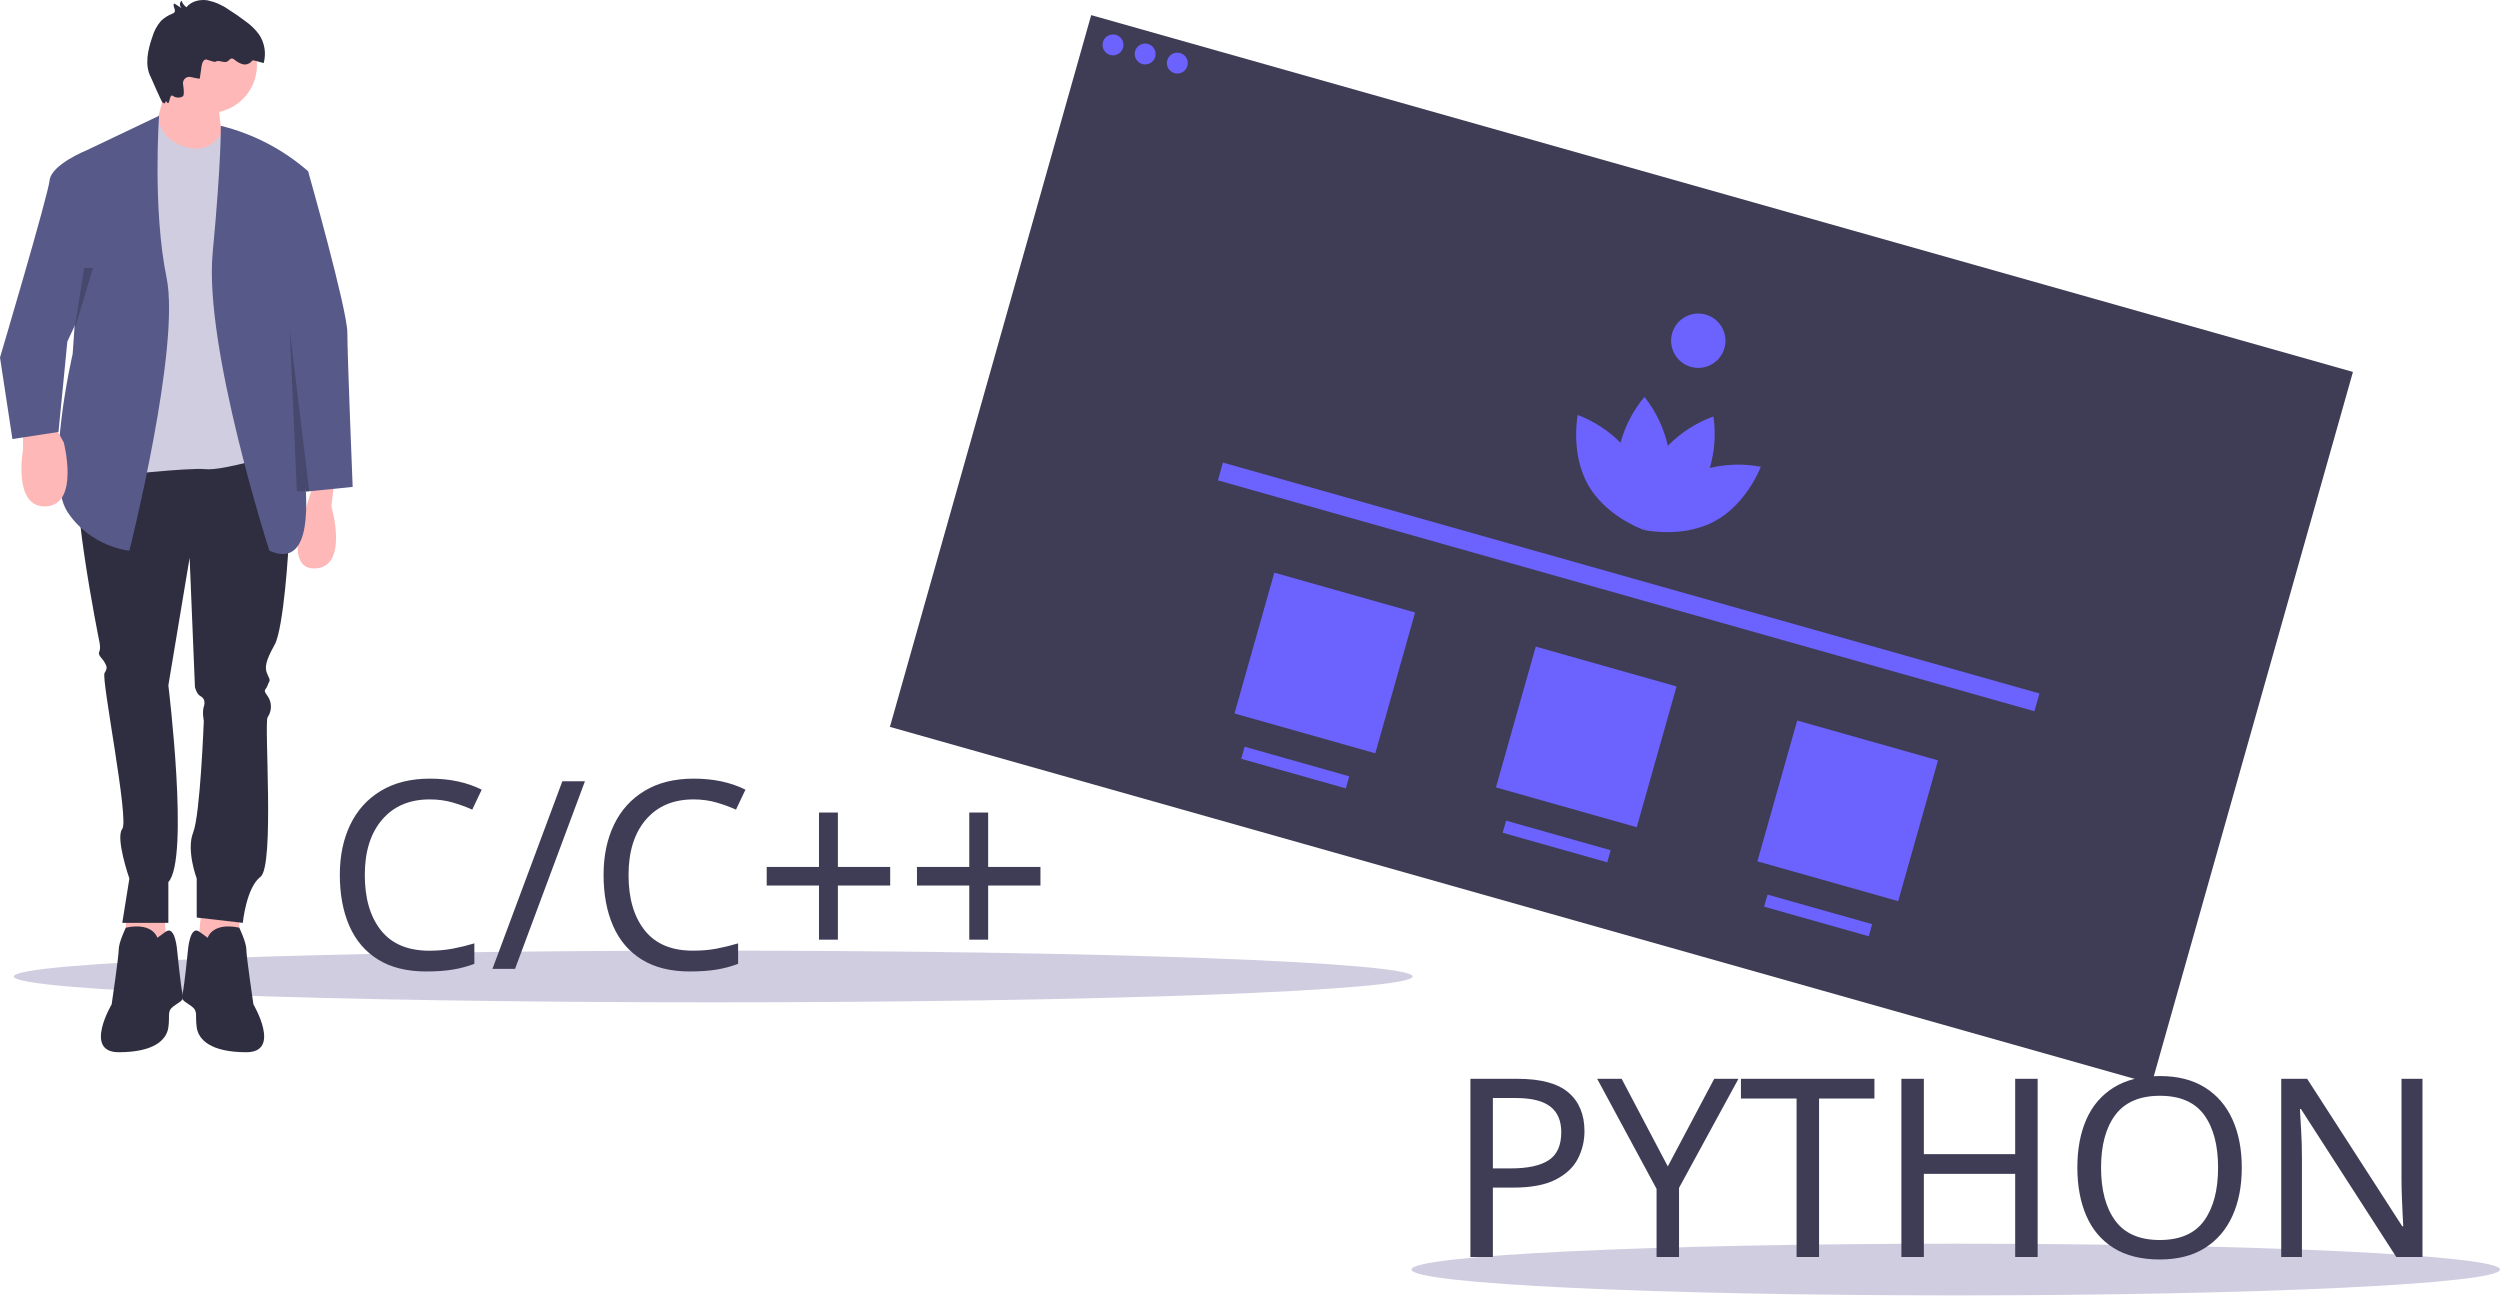
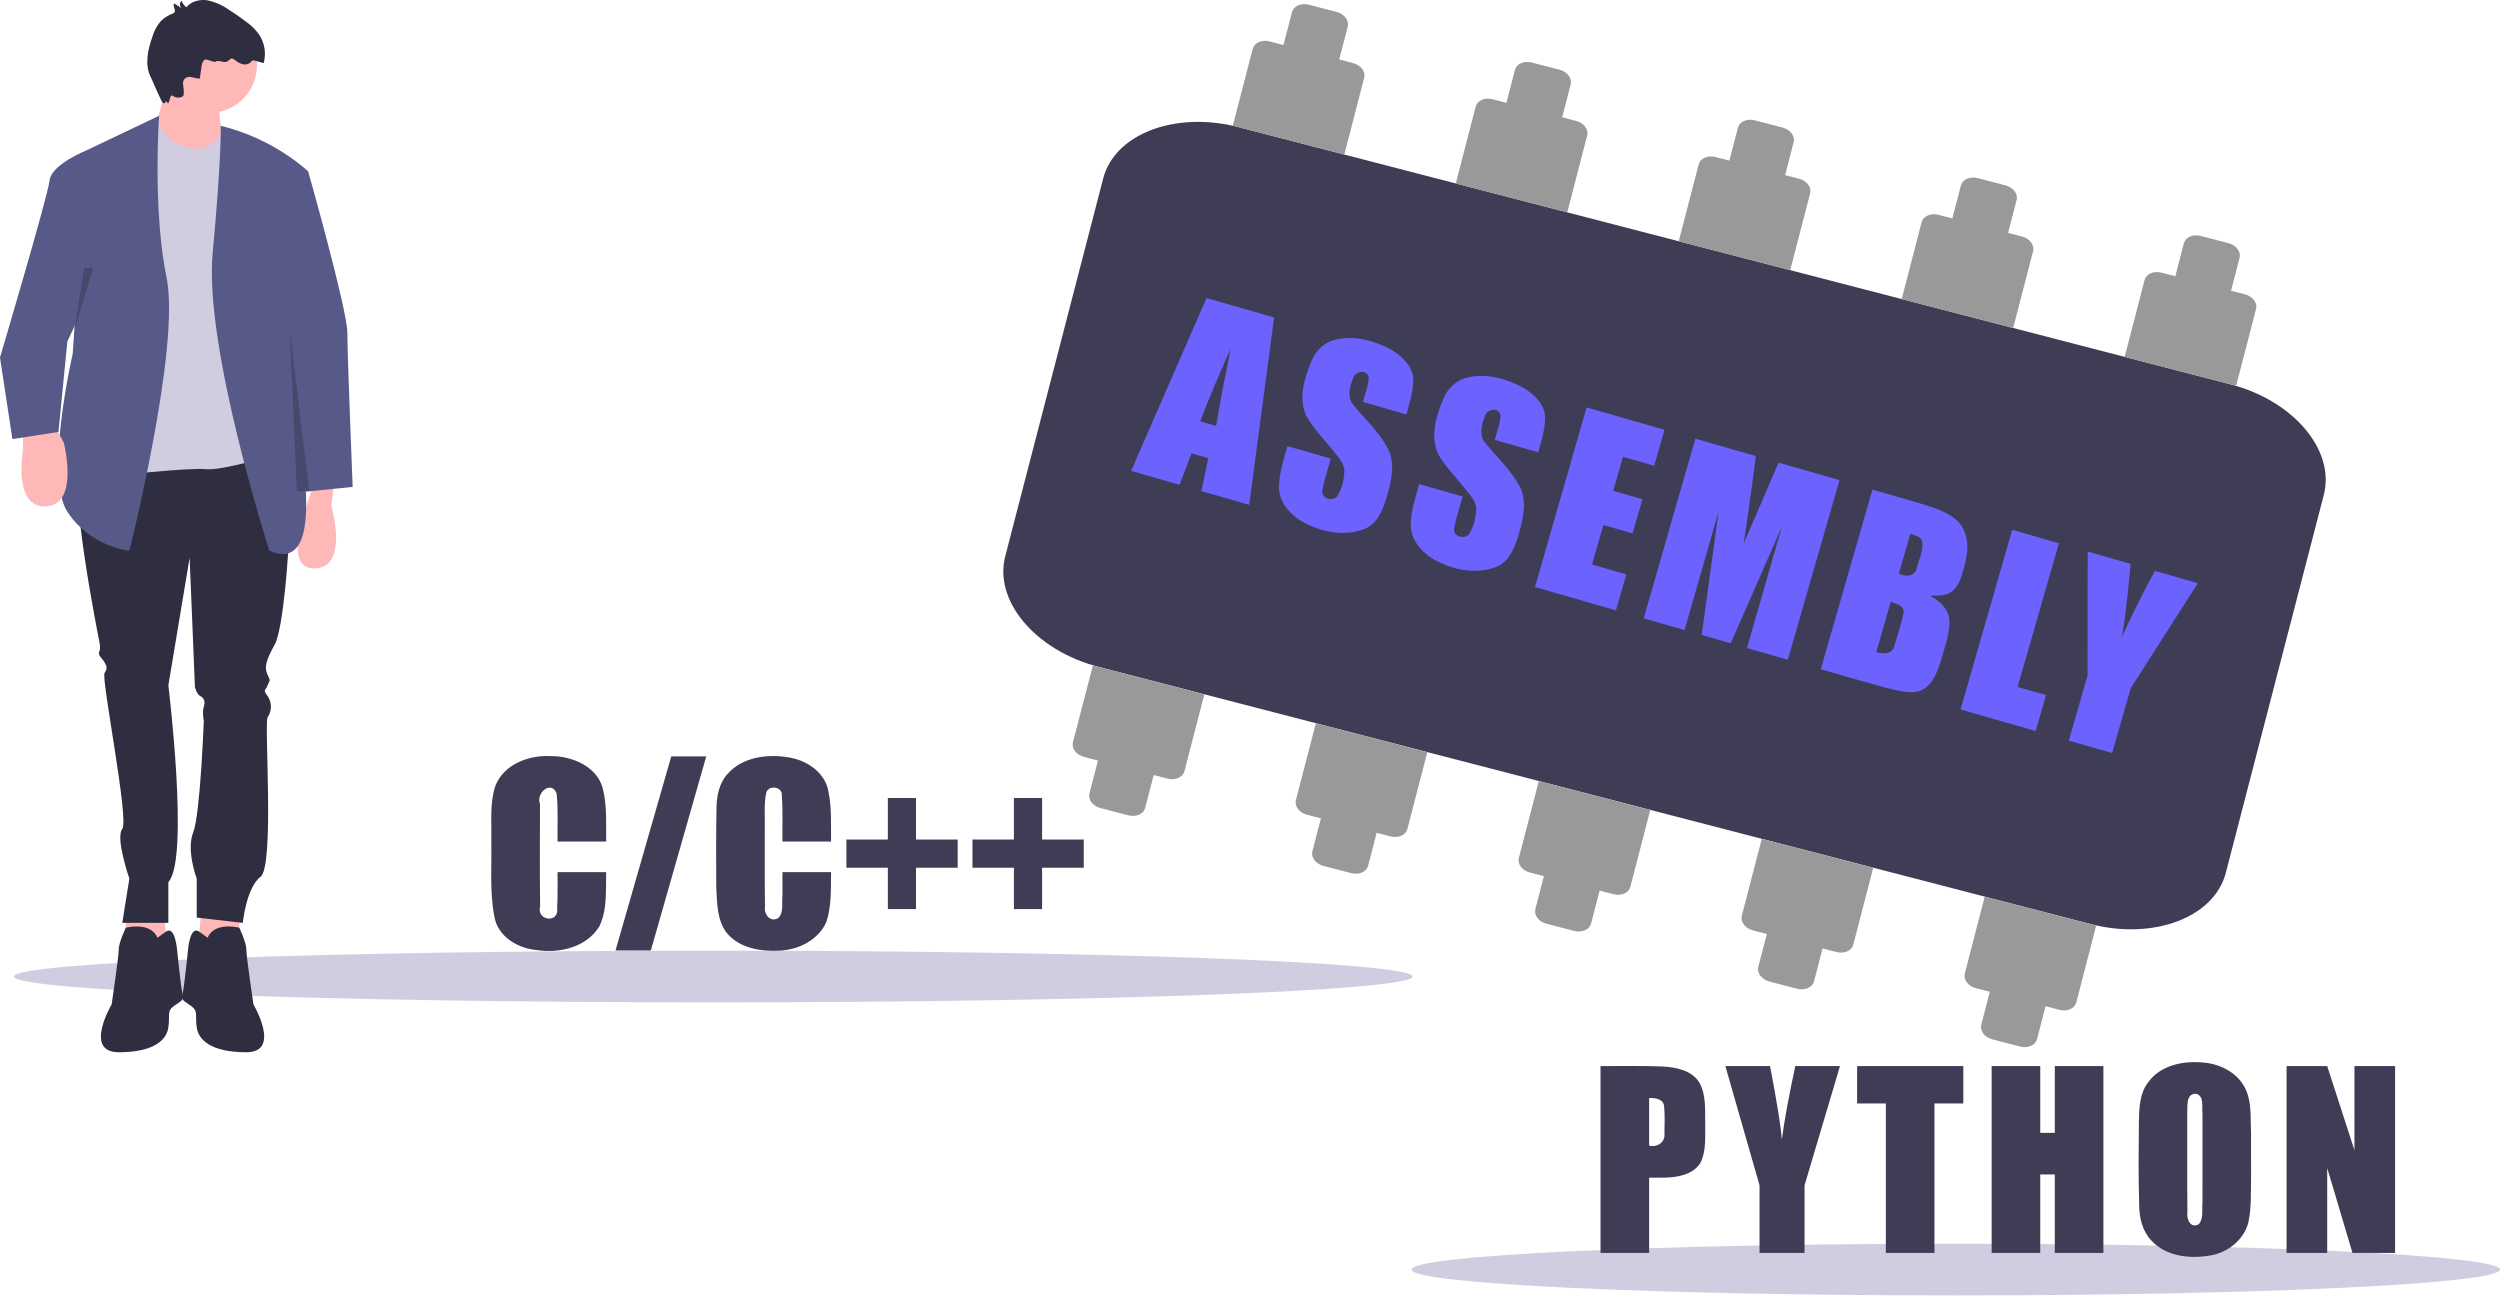
- <svg xmlns="http://www.w3.org/2000/svg" id="ae5f5559-570c-4c14-9324-22f1786600a2" data-name="Layer 1" width="1015.128" height="526" viewBox="0 0 1015.128 526" version="1.1">
-   <defs id="defs75" />
-   <rect x="600.647" y="143.872" width="300.346" height="532.432" transform="translate(59.46229 833.9856) rotate(-74.20991)" fill="#3f3d56" id="rect4" />
-   <circle cx="451.929" cy="18.229" r="4.243" fill="#6c63ff" id="circle6" />
-   <circle cx="464.995" cy="21.924" r="4.243" fill="#6c63ff" id="circle8" />
-   <circle cx="478.061" cy="25.618" r="4.243" fill="#6c63ff" id="circle10" />
-   <path d="M807.42,376.53a49.571,49.571,0,0,0-20.704.489,49.483,49.483,0,0,0,1.464-20.92,49.194,49.194,0,0,0-18.506,11.943,49.193,49.193,0,0,0-9.512-19.866,49.482,49.482,0,0,0-9.709,18.588A49.572,49.572,0,0,0,733.071,355.505s-3.09,15.716,4.349,28.612c6.622,11.478,19.343,16.849,22.063,17.892l.064.076.034-.039c.276.105.431.158.431.158s.058-.302.139-.841c.049-.06.098-.122.152-.19.011.086.02.164.031.241-.214.501-.322.789-.322.789s.16.035.45.091l.009.051.094-.032c2.863.535,16.514,2.622,28.166-3.688C801.822,391.536,807.42,376.53,807.42,376.53Z" transform="translate(-92.43613 -187)" fill="#6c63ff" id="path12" />
-   <circle cx="689.592" cy="138.352" r="11.032" fill="#6c63ff" id="circle14" />
-   <rect x="581.484" y="421.571" width="344.549" height="7.496" transform="translate(51.74221 -376.0588) rotate(15.79009)" fill="#6c63ff" id="rect16" />
-   <rect x="600.672" y="426.503" width="59.405" height="59.405" transform="translate(55.49076 -341.3188) rotate(15.79009)" fill="#6c63ff" id="rect18" />
-   <rect x="706.833" y="456.523" width="59.405" height="59.405" transform="translate(67.66575 -369.0738) rotate(15.79009)" fill="#6c63ff" id="rect20" />
-   <rect x="812.994" y="486.544" width="59.405" height="59.405" transform="translate(79.84073 -396.8287) rotate(15.79009)" fill="#6c63ff" id="rect22" />
-   <rect x="596.302" y="496.124" width="44.129" height="5.092" transform="translate(66.59275 -336.4488) rotate(15.79009)" fill="#6c63ff" id="rect24" />
-   <rect x="702.463" y="526.144" width="44.129" height="5.092" transform="translate(78.76773 -364.2038) rotate(15.79009)" fill="#6c63ff" id="rect26" />
-   <rect x="808.623" y="556.165" width="44.129" height="5.092" transform="translate(90.94272 -391.9588) rotate(15.79009)" fill="#6c63ff" id="rect28" />
-   <ellipse cx="289.6" cy="396.5" rx="284" ry="10.5" fill="#d0cde1" id="ellipse30" />
-   <ellipse cx="794.128" cy="515.5" rx="221" ry="10.5" fill="#d0cde1" id="ellipse32" />
-   <polygon points="82.034 366.091 79.876 390.558 97.146 389.118 97.146 368.25 82.034 366.091" fill="#ffb8b8" id="polygon38" />
-   <polygon points="66.203 366.091 68.362 390.558 51.092 389.118 51.092 368.25 66.203 366.091" fill="#ffb8b8" id="polygon40" />
-   <path d="M203.974,365.276s5.757,34.541,5.757,39.578-2.159,37.419-5.757,43.896-4.318,9.355-2.878,12.233.72,2.159,0,4.318-2.159,1.439,0,4.318a7.561,7.561,0,0,1,0,8.635c-1.439,2.159,2.878,60.446-2.878,64.764s-7.196,18.71-7.196,18.71l-18.71-2.159v-15.831s-4.318-11.514-1.439-18.71,4.318-45.335,4.318-45.335-.72-3.598,0-5.757,0-3.598-1.439-4.318-2.159-3.598-2.159-3.598l-2.159-52.531L160.798,465.3s8.635,70.521,0,79.876v16.551H142.089l2.878-17.99s-5.757-16.551-2.878-20.149-8.635-61.166-7.196-63.325.72-2.878,0-4.318-2.878-2.878-2.159-4.318,0-4.318,0-4.318-13.672-67.642-7.196-74.119S203.974,365.276,203.974,365.276Z" transform="translate(-92.43613 -187)" fill="#2f2e41" id="path42" />
-   <path d="M176.629,568.203s1.439-6.901,12.953-4.53c0,0,2.878,5.969,2.878,8.848s2.878,22.308,2.878,22.308,11.514,19.429-2.878,19.429-19.429-5.037-20.149-10.074.72-6.476-2.159-8.635-4.318-2.159-3.598-5.037,2.159-17.27,2.159-17.27.72-10.794,4.677-7.916l3.958,2.878" transform="translate(-92.43613 -187)" fill="#2f2e41" id="path44" />
-   <path d="M156.481,568.203s-1.439-6.901-12.953-4.53c0,0-2.878,5.969-2.878,8.848s-2.878,22.308-2.878,22.308-11.514,19.429,2.878,19.429,19.429-5.037,20.149-10.074-.72-6.476,2.159-8.635,4.318-2.159,3.598-5.037-2.159-17.27-2.159-17.27-.72-10.794-4.677-7.916l-3.958,2.878" transform="translate(-92.43613 -187)" fill="#2f2e41" id="path46" />
-   <circle cx="84.913" cy="26.44" r="19.429" fill="#ffb8b8" id="circle48" />
-   <path d="M161.518,216.319s-7.916,30.943-9.355,31.662,33.102,3.598,33.102,3.598-8.635-26.625,0-30.943Z" transform="translate(-92.43613 -187)" fill="#ffb8b8" id="path50" />
-   <path d="M156.463,235.175l-.001-.004L132.734,251.579l4.318,128.808s31.662-3.598,38.858-2.878,30.223-6.476,30.223-6.476L196.047,249.997a9.942,9.942,0,0,0-9.208-9.092l-4.322-.305s-4.317,10.689-17.307,5.175A15.156,15.156,0,0,1,156.463,235.175Z" transform="translate(-92.43613 -187)" fill="#d0cde1" id="path52" />
-   <path d="M157.036,234l-29.34,13.981-5.757,82.754s-11.514,49.652-2.159,64.044,25.186,15.831,25.186,15.831,20.868-82.754,15.112-110.818S157.036,234,157.036,234Z" transform="translate(-92.43613 -187)" fill="#575a89" id="path54" />
-   <path d="M101.791,358.799v10.794s-4.318,23.747,9.355,23.027,7.196-25.906,7.196-25.906l-4.318-7.916Z" transform="translate(-92.43613 -187)" fill="#ffb8b8" id="path56" />
-   <path d="M228.44,380.387l-1.439,12.233s7.196,24.466-6.476,25.186-3.748-25.036-3.748-25.036l4.468-13.823Z" transform="translate(-92.43613 -187)" fill="#ffb8b8" id="path58" />
-   <path d="M182.084,238.085h0a84.747,84.747,0,0,1,35.438,18.422l.124.109-10.074,53.25-1.439,19.429s26.625,94.987-4.318,81.315c0,0-26.625-82.754-23.027-120.893S182.084,238.085,182.084,238.085Z" transform="translate(-92.43613 -187)" fill="#575a89" id="path60" />
-   <path d="M208.292,255.897c.72-.72,9.355,1,9.355,1s15.831,55.848,15.831,65.203,2.159,62.605,2.159,62.605l-18.995,1.915-15.375-73.986Z" transform="translate(-92.43613 -187)" fill="#575a89" id="path62" />
-   <path d="M132.734,247.981h-5.037s-14.392,5.757-15.112,12.233-20.149,71.96-20.149,71.96l5.037,33.102,18.71-2.878,3.598-36.7,18.71-40.298Z" transform="translate(-92.43613 -187)" fill="#575a89" id="path64" />
-   <path d="M173.574,218.863l.745-5.193c.174-1.21.882-2.802,2.06-2.473,1.002.28,3.184,1.137,3.549.879,1.368-.969,3.439.726,4.877-.135.603-.361.996-1.134,1.697-1.185a1.933,1.933,0,0,1,1.246.564,8.477,8.477,0,0,0,3.224,1.751,3.468,3.468,0,0,0,3.394-.925,1.803,1.803,0,0,1,.6-.575,1.347,1.347,0,0,1,.863.04l3.676,1.001a14.126,14.126,0,0,0-1.89-11.63,23.391,23.391,0,0,0-5.354-5.244q-3.415-2.598-7.048-4.887a22.892,22.892,0,0,0-8.563-3.725c-3.1-.471-6.571.371-8.521,2.827a5.487,5.487,0,0,1-1.974-2.666,2.02,2.02,0,0,0,.13,3.097l-3.109-1.985c-.874.918.834,2.582.089,3.607a1.9,1.9,0,0,1-.837.546,14.252,14.252,0,0,0-4.559,2.869,17.01,17.01,0,0,0-3.59,6.614c-1.853,5.315-3.199,11.41-.567,16.385.298.564,4.237,9.874,4.762,10.237,1.774,1.227.619-1.743,1.89,0,.997,1.367.81-3.864,2.292-2.716a3.693,3.693,0,0,0,4.02.181c.614-.426.416-2.791.085-4.963a2.559,2.559,0,0,1,3.113-2.879C171.72,218.712,173.543,219.083,173.574,218.863Z" transform="translate(-92.43613 -187)" fill="#2f2e41" id="path66" />
-   <polygon points="117.655 134.02 125.57 199.504 120.533 199.504 117.655 134.02" opacity="0.2" id="polygon68" />
-   <polygon points="34.181 108.834 30.179 134.02 37.779 108.834 35.62 108.834 34.181 108.834" opacity="0.2" id="polygon70" />
-   <text xml:space="preserve" style="font-style:normal;font-variant:normal;font-weight:normal;font-stretch:normal;font-size:106.667px;line-height:1.25;font-family:'Arial Rounded MT Bold';-inkscape-font-specification:'Arial Rounded MT Bold, ';letter-spacing:0px;word-spacing:0px;fill:#3f3d56;fill-opacity:1;stroke:none" x="131.487" y="393.398" id="text81">
-     <tspan id="tspan79" x="131.487" y="393.398">C/C++</tspan>
-   </text>
-   <text xml:space="preserve" style="font-style:normal;font-variant:normal;font-weight:normal;font-stretch:normal;font-size:101.333px;line-height:1.25;font-family:'Arial Rounded MT Bold';-inkscape-font-specification:'Arial Rounded MT Bold, ';letter-spacing:0px;word-spacing:0px;fill:#3f3d56;fill-opacity:1;stroke:none;" x="587.236" y="510.4" id="text85">
-     <tspan id="tspan83" x="587.236" y="510.4">PYTHON</tspan>
-   </text>
+ <svg xmlns="http://www.w3.org/2000/svg" data-name="Layer 1" version="1.1" viewBox="0 0 1015.1 526">
+   <ellipse cx="289.6" cy="396.5" rx="284" ry="10.5" fill="#d0cde1" />
+   <ellipse cx="794.13" cy="515.5" rx="221" ry="10.5" fill="#d0cde1" />
+   <polygon points="82.034 366.09 79.876 390.56 97.146 389.12 97.146 368.25" fill="#ffb8b8" />
+   <polygon points="66.203 366.09 68.362 390.56 51.092 389.12 51.092 368.25" fill="#ffb8b8" />
+   <g fill="#2f2e41">
+     <path transform="translate(-92.436 -187)" d="m203.97 365.28s5.757 34.541 5.757 39.578-2.159 37.419-5.757 43.896-4.318 9.355-2.878 12.233 0.72 2.159 0 4.318-2.159 1.439 0 4.318a7.561 7.561 0 0 1 0 8.635c-1.439 2.159 2.878 60.446-2.878 64.764s-7.196 18.71-7.196 18.71l-18.71-2.159v-15.831s-4.318-11.514-1.439-18.71 4.318-45.335 4.318-45.335-0.72-3.598 0-5.757 0-3.598-1.439-4.318-2.159-3.598-2.159-3.598l-2.159-52.531-8.635 51.811s8.635 70.521 0 79.876v16.551h-18.71l2.878-17.99s-5.757-16.551-2.878-20.149-8.635-61.166-7.196-63.325 0.72-2.878 0-4.318-2.878-2.878-2.159-4.318 0-4.318 0-4.318-13.672-67.642-7.196-74.119 78.436-7.916 78.436-7.916z" />
+     <path transform="translate(-92.436 -187)" d="m176.63 568.2s1.439-6.901 12.953-4.53c0 0 2.878 5.969 2.878 8.848s2.878 22.308 2.878 22.308 11.514 19.429-2.878 19.429-19.429-5.037-20.149-10.074 0.72-6.476-2.159-8.635-4.318-2.159-3.598-5.037 2.159-17.27 2.159-17.27 0.72-10.794 4.677-7.916l3.958 2.878" />
+     <path transform="translate(-92.436 -187)" d="m156.48 568.2s-1.439-6.901-12.953-4.53c0 0-2.878 5.969-2.878 8.848s-2.878 22.308-2.878 22.308-11.514 19.429 2.878 19.429 19.429-5.037 20.149-10.074-0.72-6.476 2.159-8.635 4.318-2.159 3.598-5.037-2.159-17.27-2.159-17.27-0.72-10.794-4.677-7.916l-3.958 2.878" />
+   </g>
+   <circle cx="84.913" cy="26.44" r="19.429" fill="#ffb8b8" />
+   <path transform="translate(-92.436 -187)" d="m161.52 216.32s-7.916 30.943-9.355 31.662 33.102 3.598 33.102 3.598-8.635-26.625 0-30.943z" fill="#ffb8b8" />
+   <path transform="translate(-92.436 -187)" d="m156.46 235.17-9.3e-4 -4e-3 -23.728 16.408 4.318 128.81s31.662-3.598 38.858-2.878 30.223-6.476 30.223-6.476l-10.086-121.04a9.942 9.942 0 0 0-9.208-9.092l-4.322-0.305s-4.317 10.689-17.307 5.175a15.156 15.156 0 0 1-8.747-10.6z" fill="#d0cde1" />
+   <path transform="translate(-92.436 -187)" d="m157.04 234-29.34 13.981-5.757 82.754s-11.514 49.652-2.159 64.044 25.186 15.831 25.186 15.831 20.868-82.754 15.112-110.82-3.042-65.792-3.042-65.792z" fill="#575a89" />
+   <path transform="translate(-92.436 -187)" d="m101.79 358.8v10.794s-4.318 23.747 9.355 23.027 7.196-25.906 7.196-25.906l-4.318-7.916z" fill="#ffb8b8" />
+   <path transform="translate(-92.436 -187)" d="m228.44 380.39-1.439 12.233s7.196 24.466-6.476 25.186-3.748-25.036-3.748-25.036l4.468-13.823z" fill="#ffb8b8" />
+   <g fill="#575a89">
+     <path transform="translate(-92.436 -187)" d="m182.08 238.09a84.747 84.747 0 0 1 35.438 18.422l0.124 0.109-10.074 53.25-1.439 19.429s26.625 94.987-4.318 81.315c0 0-26.625-82.754-23.027-120.89s3.296-51.632 3.296-51.632z" />
+     <path transform="translate(-92.436 -187)" d="m208.29 255.9c0.72-0.72 9.355 1 9.355 1s15.831 55.848 15.831 65.203 2.159 62.605 2.159 62.605l-18.995 1.915-15.375-73.986z" />
+     <path transform="translate(-92.436 -187)" d="m132.73 247.98h-5.037s-14.392 5.757-15.112 12.233-20.149 71.96-20.149 71.96l5.037 33.102 18.71-2.878 3.598-36.7 18.71-40.298z" />
+   </g>
+   <path transform="translate(-92.436 -187)" d="m173.57 218.86 0.745-5.193c0.174-1.21 0.882-2.802 2.06-2.473 1.002 0.28 3.184 1.137 3.549 0.879 1.368-0.969 3.439 0.726 4.877-0.135 0.603-0.361 0.996-1.134 1.697-1.185a1.933 1.933 0 0 1 1.246 0.564 8.477 8.477 0 0 0 3.224 1.752 3.468 3.468 0 0 0 3.394-0.925 1.803 1.803 0 0 1 0.6-0.575 1.347 1.347 0 0 1 0.863 0.04l3.676 1.001a14.126 14.126 0 0 0-1.89-11.63 23.391 23.391 0 0 0-5.354-5.244q-3.415-2.598-7.048-4.887a22.892 22.892 0 0 0-8.563-3.725c-3.1-0.471-6.571 0.371-8.521 2.827a5.487 5.487 0 0 1-1.974-2.666 2.02 2.02 0 0 0 0.13 3.097l-3.109-1.985c-0.874 0.918 0.834 2.582 0.089 3.607a1.9 1.9 0 0 1-0.837 0.546 14.252 14.252 0 0 0-4.559 2.869 17.01 17.01 0 0 0-3.59 6.614c-1.853 5.315-3.199 11.41-0.567 16.385 0.298 0.564 4.237 9.873 4.762 10.237 1.774 1.227 0.619-1.743 1.89 0 0.997 1.367 0.81-3.864 2.292-2.716a3.693 3.693 0 0 0 4.02 0.181c0.614-0.426 0.416-2.791 0.085-4.963a2.559 2.559 0 0 1 3.113-2.879c1.845 0.434 3.668 0.805 3.7 0.584z" fill="#2f2e41" />
+   <polygon points="117.66 134.02 125.57 199.5 120.53 199.5" opacity=".2" />
+   <polygon points="34.181 108.83 30.179 134.02 37.779 108.83 35.62 108.83" opacity=".2" />
+   <g>
+     <text x="385.548" y="626.287" fill="#000000" font-family="'Arial Rounded MT Bold'" font-size="17.333px" letter-spacing="0px" word-spacing="0px" style="line-height:1.25" xml:space="preserve">
+       <tspan x="385.548" y="641.907" />
+     </text>
+     <g transform="translate(122.57 -250.72)" fill="#3f3d56" aria-label="C/C++">
+       <path d="m272.29 591.61h16.828v-16.875h11.438v16.875h16.922v11.438h-16.922v16.781h-11.438v-16.781h-16.828zm-51.188 0h16.828v-16.875h11.438v16.875h16.922v11.438h-16.922v16.781h-11.438v-16.781h-16.828v-11.438zm-6.234 0.797h-19.734c-0.083-6.24 0.211-12.497-0.256-18.723 0.369-3.483-5.064-4.295-6.259-1.387-1.093 4.795-0.508 9.777-0.656 14.661 0.049 10.565-0.105 21.134 0.092 31.697-0.555 3.143 1.959 6.757 5.333 4.877 2.402-2.288 1.407-6.192 1.746-9.188v-9.516h19.734c-0.076 6.77 0.249 13.744-1.909 20.251-3.139 7.176-11.048 11.206-18.612 11.627-7.798 0.483-16.777-0.891-21.966-7.34-3.882-5.268-3.79-12.168-4.126-18.415-0.013-10.552-0.129-21.108 0.095-31.658 0.01-5.089 0.966-10.449 4.503-14.343 6.125-6.941 16.296-8.184 24.97-6.676 7.223 1.192 14.618 6.074 15.957 13.719 1.409 6.709 1.026 13.6 1.087 20.412zm-50.672-34.547-22.5 78.797h-14.344l22.641-78.797zm-40.641 34.547h-19.734c-0.124-6.47 0.311-12.973-0.369-19.415-2.046-5.692-8.555-0.351-6.762 4.175-0.039 13.828-0.128 27.662 0.051 41.489-1.647 5.978 7.796 7.167 6.904 0.787 0.311-4.864 0.125-9.742 0.176-14.613h19.734c-0.185 7.363 0.528 15.218-2.763 22.025-5.174 8.484-16.128 11.058-25.422 9.637-7.742-0.673-15.969-5.571-17.249-13.794-1.927-10.209-0.976-20.646-1.207-30.972 0.186-7.335-0.692-14.92 1.676-21.971 3.48-8.744 13.588-12.513 22.418-12.022 8.618-0.07 18.8 4.086 21.183 13.141 1.754 7.032 1.29 14.35 1.364 21.533z" />
+     </g>
+     <g transform="translate(234.76 -138.71)" fill="#3f3d56" aria-label="PYTHON">
+       <path d="m737.74 571.57v75.891h-17.297l-10.266-34.5v34.5h-16.5v-75.891h16.5l11.062 34.172v-34.172zm-58.469 44.438c-0.151 6.364 0.227 12.84-1.114 19.1-1.875 7.178-8.5 12.318-15.691 13.42-8.164 1.366-17.687 0.346-23.6-6.016-3.752-3.883-5.035-9.349-5.032-14.601-0.346-11.199-0.238-22.409-0.121-33.611 0.124-5.556 0.219-11.561 3.792-16.166 5.074-7.014 14.465-8.849 22.622-7.959 7.136 0.624 14.36 4.537 17.191 11.393 2.291 5.454 1.639 11.537 1.932 17.31 0.037 5.71 0.013 11.421 0.02 17.132zm-19.734-24.938c-0.374-2.66 0.884-7.326-2.563-8.227-4.357-0.227-3.431 5.376-3.625 8.227 0.04 13.227-0.086 26.457 0.072 39.683-0.508 2.805 1.214 7.005 4.627 5.013 2.078-2.401 1.165-6.05 1.486-9.002 5e-3 -11.898 7.5e-4 -23.796 2e-3 -35.694zm-40.234-19.5v75.891h-19.734v-31.875h-5.906v31.875h-19.734v-75.891h19.734v27.141h5.906v-27.141zm-56.875 0v15.188h-11.719v60.703h-19.734v-60.703h-11.672v-15.188zm-50.078 0-14.391 48.422v27.469h-18.281v-27.469l-13.875-48.422h18.141q4.266 22.172 4.781 29.859 1.641-12.141 5.484-29.859zm-97.234 0c8.464 0.071 16.936-0.169 25.395 0.178 5.442 0.374 11.838 1.567 14.819 6.682 2.718 4.95 2.166 10.831 2.302 16.288-0.111 5.395 0.532 11.106-1.915 16.097-3.05 4.946-9.406 5.972-14.771 6.076-2.032 0.015-4.064 3e-3 -6.096 7e-3v30.562h-19.734v-75.891zm19.734 12.984v19.312c3.288 0.851 6.627-1.336 6.214-4.913 0.065-3.563 0.197-7.148-0.104-10.701-0.032-3.325-3.547-3.767-6.11-3.699z" />
+     </g>
+   </g>
+   <g transform="rotate(14.535 3472.6 1221.8)">
+     <g transform="translate(-.28394 86.497)">
+       <path d="m720.58 974.29h-416c-26.51 0-48-15.204-48-33.96v-158.48c0-18.756 21.49-33.96 48-33.96h416c26.51 0 48 15.204 48 33.96v158.48c0 18.756-21.49 33.96-48 33.96z" fill="#3f3d56" stroke-width=".841" />
+       <path d="m705.47 692.61h-11.69a5.845 4.607 0 0 0-5.845 4.607v13.821h-5.845a5.845 4.607 0 0 0-5.845 4.607v32.25h46.762v-32.25a5.845 4.607 0 0 0-5.845-4.607h-5.845v-13.821a5.845 4.607 0 0 0-5.845-4.607zm-374.1 0h-11.69a5.845 4.607 0 0 0-5.845 4.607v13.821h-5.845a5.845 4.607 0 0 0-5.845 4.607v32.25h46.762v-32.25a5.845 4.607 0 0 0-5.845-4.607h-5.845v-13.821a5.845 4.607 0 0 0-5.845-4.607zm93.524 0h-11.69a5.845 4.607 0 0 0-5.845 4.607v13.821h-5.845a5.845 4.607 0 0 0-5.845 4.607v32.25h46.762v-32.25a5.845 4.607 0 0 0-5.845-4.607h-5.845v-13.821a5.845 4.607 0 0 0-5.845-4.607zm93.524 0h-11.69a5.845 4.607 0 0 0-5.845 4.607v13.821h-5.845a5.845 4.607 0 0 0-5.845 4.607v32.25h46.762v-32.25a5.845 4.607 0 0 0-5.845-4.607h-5.845v-13.821a5.845 4.607 0 0 0-5.845-4.607zm93.524 0h-11.69a5.845 4.607 0 0 0-5.845 4.607v13.821h-5.845a5.845 4.607 0 0 0-5.845 4.607v32.25h46.762v-32.25a5.845 4.607 0 0 0-5.845-4.607h-5.845v-13.821a5.845 4.607 0 0 0-5.845-4.607z" fill="#999" stroke-width=".865" />
+     </g>
+     <path d="m705.19 1116.1h-11.69a5.845 4.607 0 0 1-5.845-4.607v-13.821h-5.845a5.845 4.607 0 0 1-5.845-4.607v-32.25h46.762v32.25a5.845 4.607 0 0 1-5.845 4.607h-5.845v13.821a5.845 4.607 0 0 1-5.845 4.607zm-374.1 0h-11.69a5.845 4.607 0 0 1-5.845-4.607v-13.821h-5.845a5.845 4.607 0 0 1-5.845-4.607v-32.25h46.762v32.25a5.845 4.607 0 0 1-5.845 4.607h-5.845v13.821a5.845 4.607 0 0 1-5.845 4.607zm93.524 0h-11.69a5.845 4.607 0 0 1-5.845-4.607v-13.821h-5.845a5.845 4.607 0 0 1-5.845-4.607v-32.25h46.762v32.25a5.845 4.607 0 0 1-5.845 4.607h-5.845v13.821a5.845 4.607 0 0 1-5.845 4.607zm93.524 0h-11.69a5.845 4.607 0 0 1-5.845-4.607v-13.821h-5.845a5.845 4.607 0 0 1-5.845-4.607v-32.25h46.762v32.25a5.845 4.607 0 0 1-5.845 4.607h-5.845v13.821a5.845 4.607 0 0 1-5.845 4.607zm93.524 0h-11.69a5.845 4.607 0 0 1-5.845-4.607v-13.821h-5.845a5.845 4.607 0 0 1-5.845-4.607v-32.25h46.762v32.25a5.845 4.607 0 0 1-5.845 4.607h-5.845v13.821a5.845 4.607 0 0 1-5.845 4.607z" fill="#999" stroke-width=".865" />
+   </g>
+   <g transform="rotate(16.047 4339.9 1387.1)" fill="#6c63ff" aria-label="ASSEMBLY">
+     <path d="m708.77 1234.6-14.391 48.422v27.469h-18.281v-27.469l-13.875-48.422h18.141q4.266 22.172 4.781 29.859 1.641-12.141 5.484-29.859zm-58.688 0v60.703h12v15.188h-31.734v-75.891zm-78.797 0c8.681 0.073 17.37-0.18 26.044 0.204 5.384 0.326 11.402 1.402 14.766 6.089 3.739 4.884 3.754 11.427 3.669 17.298-0.112 3.558-1.065 7.752-4.643 9.363-1.283 1.014-5.118 1.597-5.194 2.066 4.463 0.953 9.226 3.465 10.343 8.27 1.467 5.271 0.811 10.795 0.936 16.194-0.166 4.968-0.61 10.944-5.147 13.968-4.122 2.443-9.153 2.079-13.765 2.39-9.002 0.099-18.006 0.025-27.01 0.048v-75.891zm19.734 12.984v16.875c3.257 0.585 6.936-0.879 6.316-4.764 0.013-3.479 0.757-7.287-0.858-10.52-1.111-1.85-3.639-1.427-5.458-1.591zm0 28.688v21.234c2.913 0.173 6.697-0.883 6.354-4.541 0.157-4.374 0.23-8.778-0.083-13.145 0.135-3.531-3.807-3.397-6.271-3.548zm-33.656-41.672v75.891h-17.25v-51.234c-2.297 17.078-4.594 34.156-6.891 51.234h-12.234c-2.422-16.688-4.844-33.375-7.266-50.062v50.062h-17.25v-75.891h25.547c1.886 11.785 3.406 23.625 5.109 35.438l4.5-35.438h25.734zm-106.83 0h32.906v15.188h-13.172v14.391h12.328v14.438h-12.328v16.688h14.484v15.188h-34.219v-75.891zm-13.875 22.969h-18.328c-0.127-3.441 0.365-6.97-0.538-10.326-1.759-3.043-6.302-0.694-5.993 2.463-0.353 3.56-0.195 7.978 3.155 10.137 6.618 4.584 14.182 8.161 19.457 14.432 3.868 5.378 3.883 12.417 3.858 18.77-0.138 5.191-0.946 11.182-5.627 14.321-7.082 5.109-16.566 5.659-24.831 3.661-5.952-1.552-11.954-5.689-13.021-12.146-1.169-5.108-0.955-10.374-0.976-15.577h18.328c0.097 4.458-0.245 8.944 0.293 13.376 0.304 3.463 5.846 3.332 6.56 0.147 0.959-3.622 0.677-7.622-0.475-11.171-1.716-3.085-5.144-4.685-7.868-6.771-4.435-3.109-9.294-5.783-13.061-9.726-4.92-5.979-4.794-14.266-3.964-21.556 0.428-4.689 2.993-9.17 7.232-11.393 6.794-3.769 15.051-3.84 22.48-2.233 5.226 1.329 11.04 4.284 12.317 10.001 1.104 4.438 0.996 9.051 1.002 13.591zm-55.688 0h-18.328c-0.127-3.441 0.365-6.97-0.538-10.326-1.759-3.043-6.302-0.694-5.993 2.463-0.353 3.56-0.195 7.978 3.155 10.137 6.618 4.584 14.182 8.161 19.457 14.432 3.868 5.378 3.883 12.417 3.858 18.77-0.138 5.191-0.946 11.182-5.627 14.321-7.082 5.109-16.566 5.659-24.831 3.661-5.952-1.552-11.954-5.689-13.021-12.146-1.169-5.108-0.955-10.374-0.976-15.577h18.328c0.097 4.458-0.245 8.944 0.293 13.376 0.304 3.463 5.846 3.332 6.56 0.147 0.959-3.622 0.677-7.622-0.475-11.171-1.716-3.085-5.144-4.685-7.868-6.771-4.435-3.109-9.294-5.783-13.061-9.726-4.92-5.979-4.794-14.266-3.964-21.556 0.428-4.689 2.993-9.17 7.232-11.393 6.794-3.769 15.051-3.84 22.48-2.233 5.226 1.329 11.04 4.284 12.317 10.001 1.104 4.438 0.996 9.051 1.002 13.591zm-62.484-22.969c3.766 25.297 7.531 50.594 11.297 75.891h-20.203c-0.328-4.547-0.656-9.094-0.984-13.641h-7.078c-0.391 4.547-0.781 9.094-1.172 13.641h-20.438c3.344-25.297 6.688-50.594 10.031-75.891h28.547zm-10.453 48.797c-1.223-10.587-2.152-21.205-3-31.828-1.428 10.586-2.892 21.177-3.75 31.828h6.75z" />
+   </g>
</svg>
